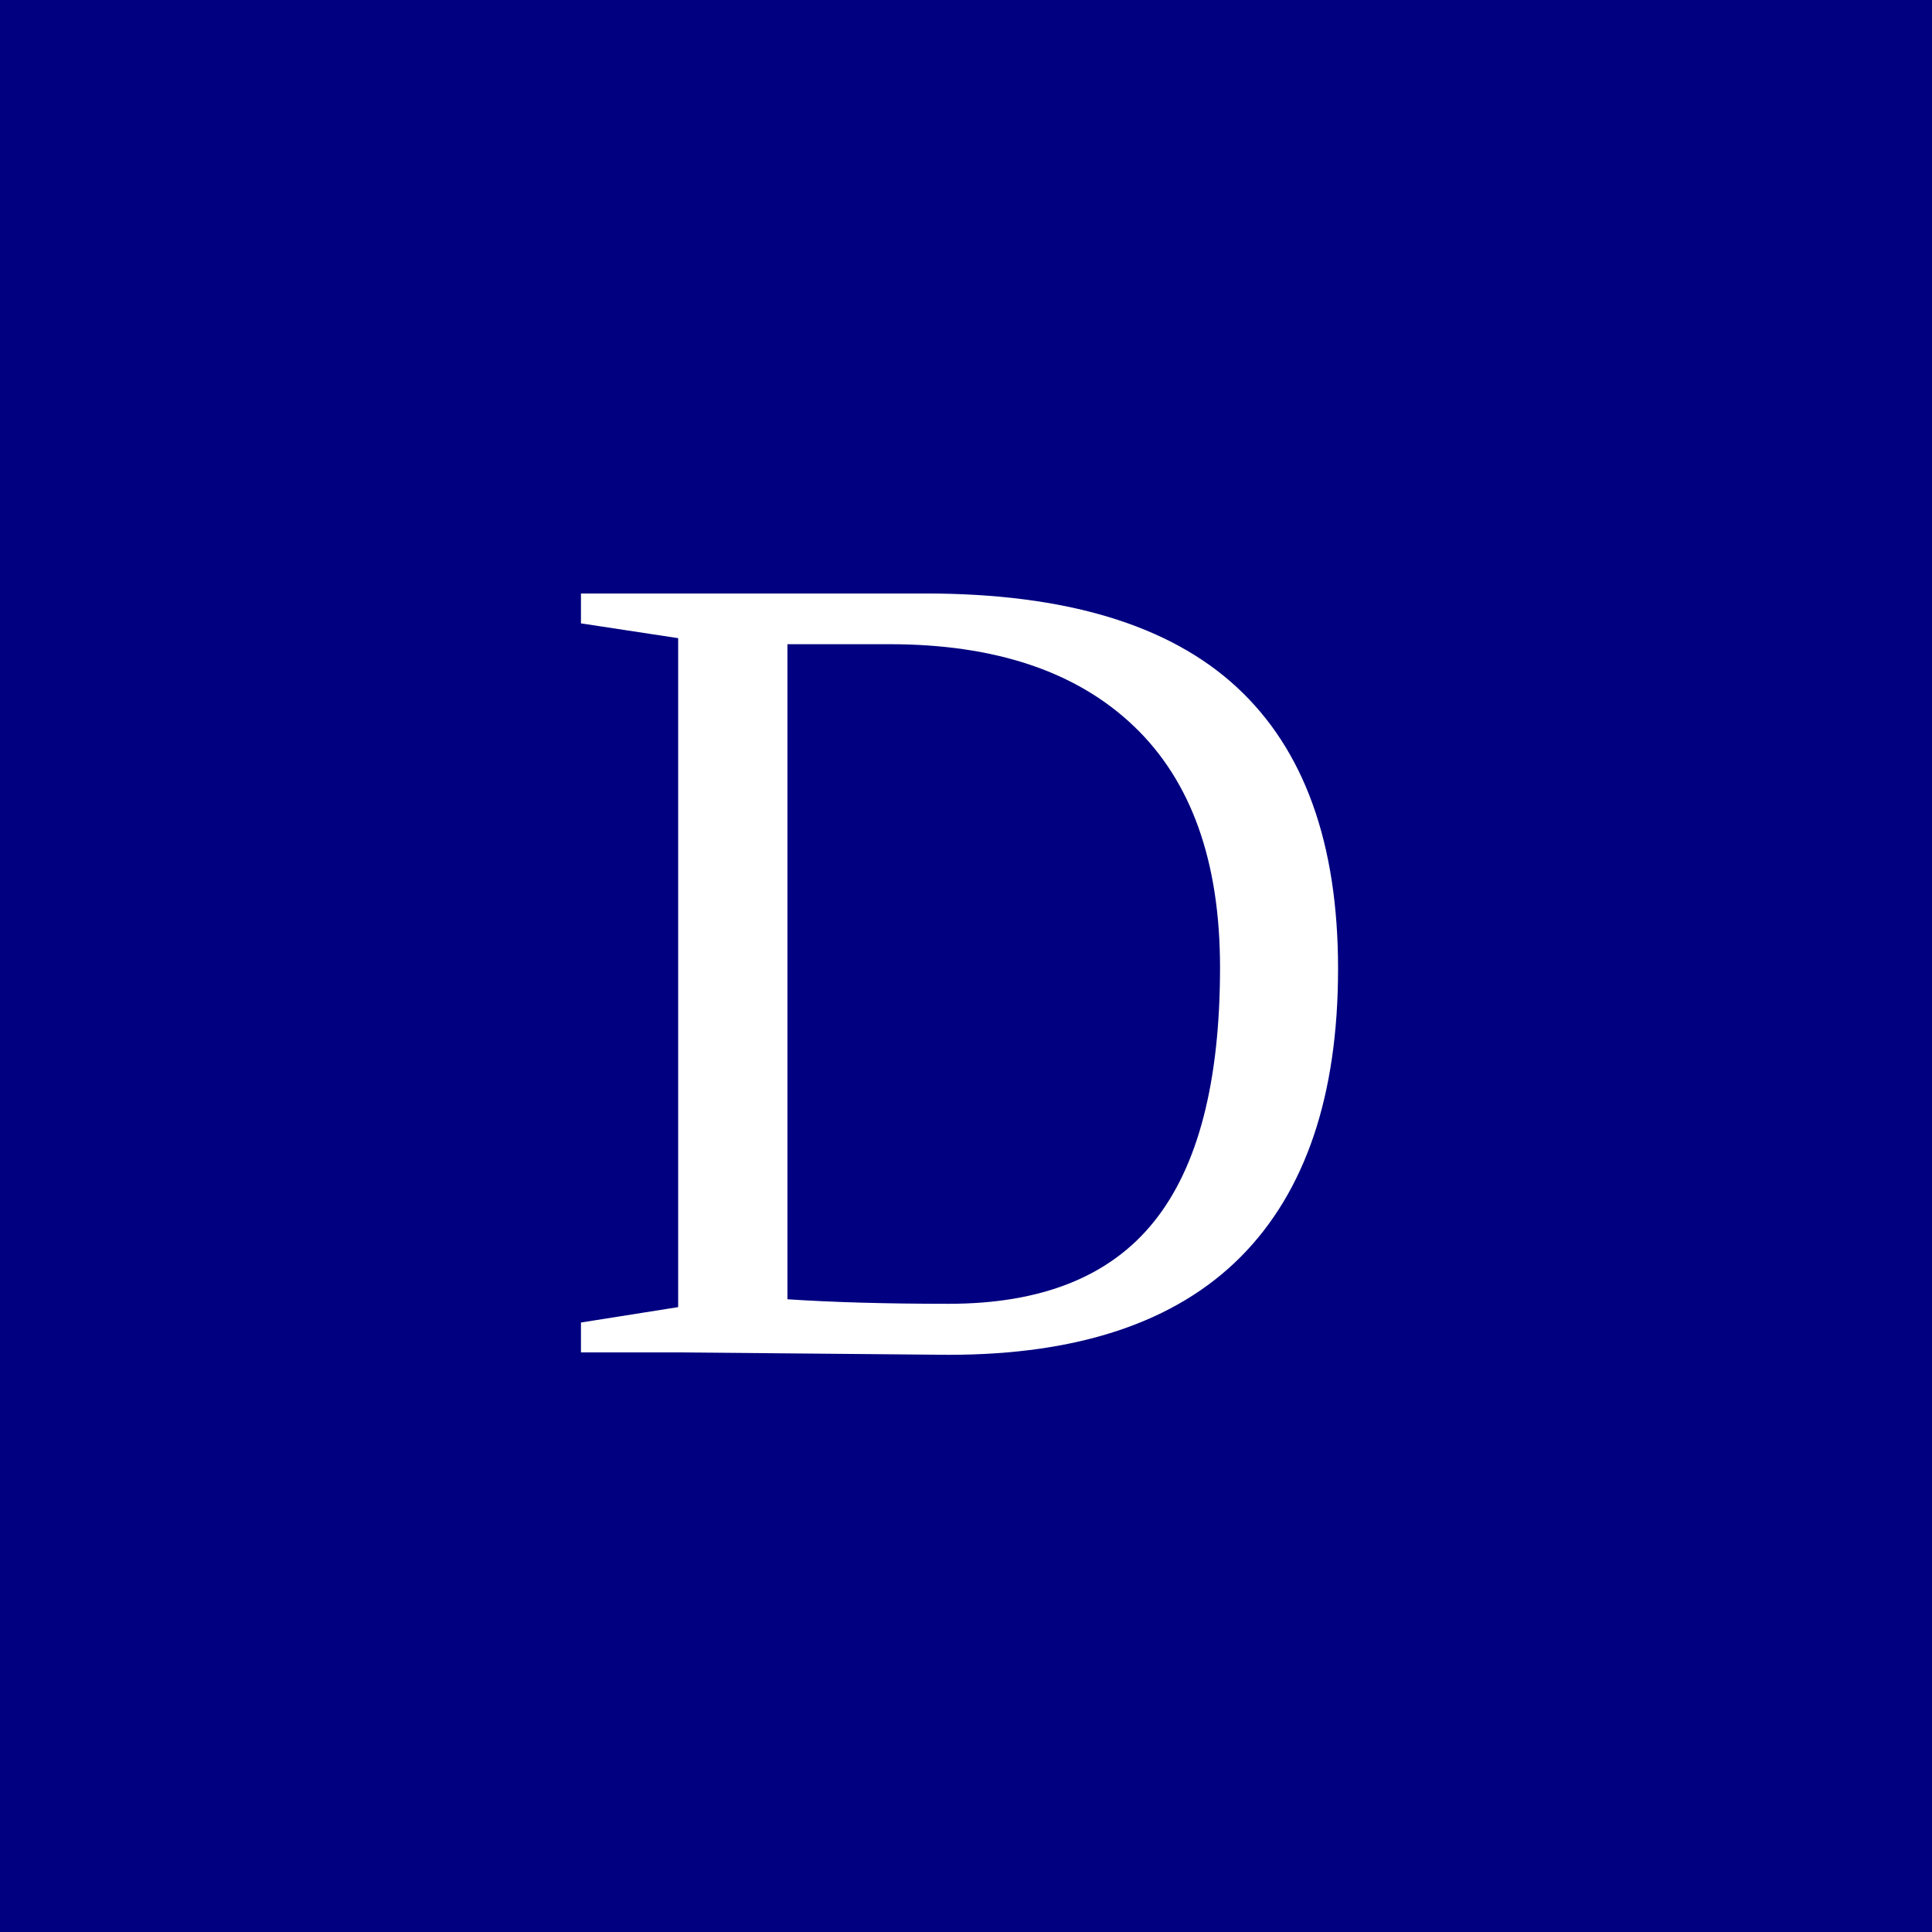
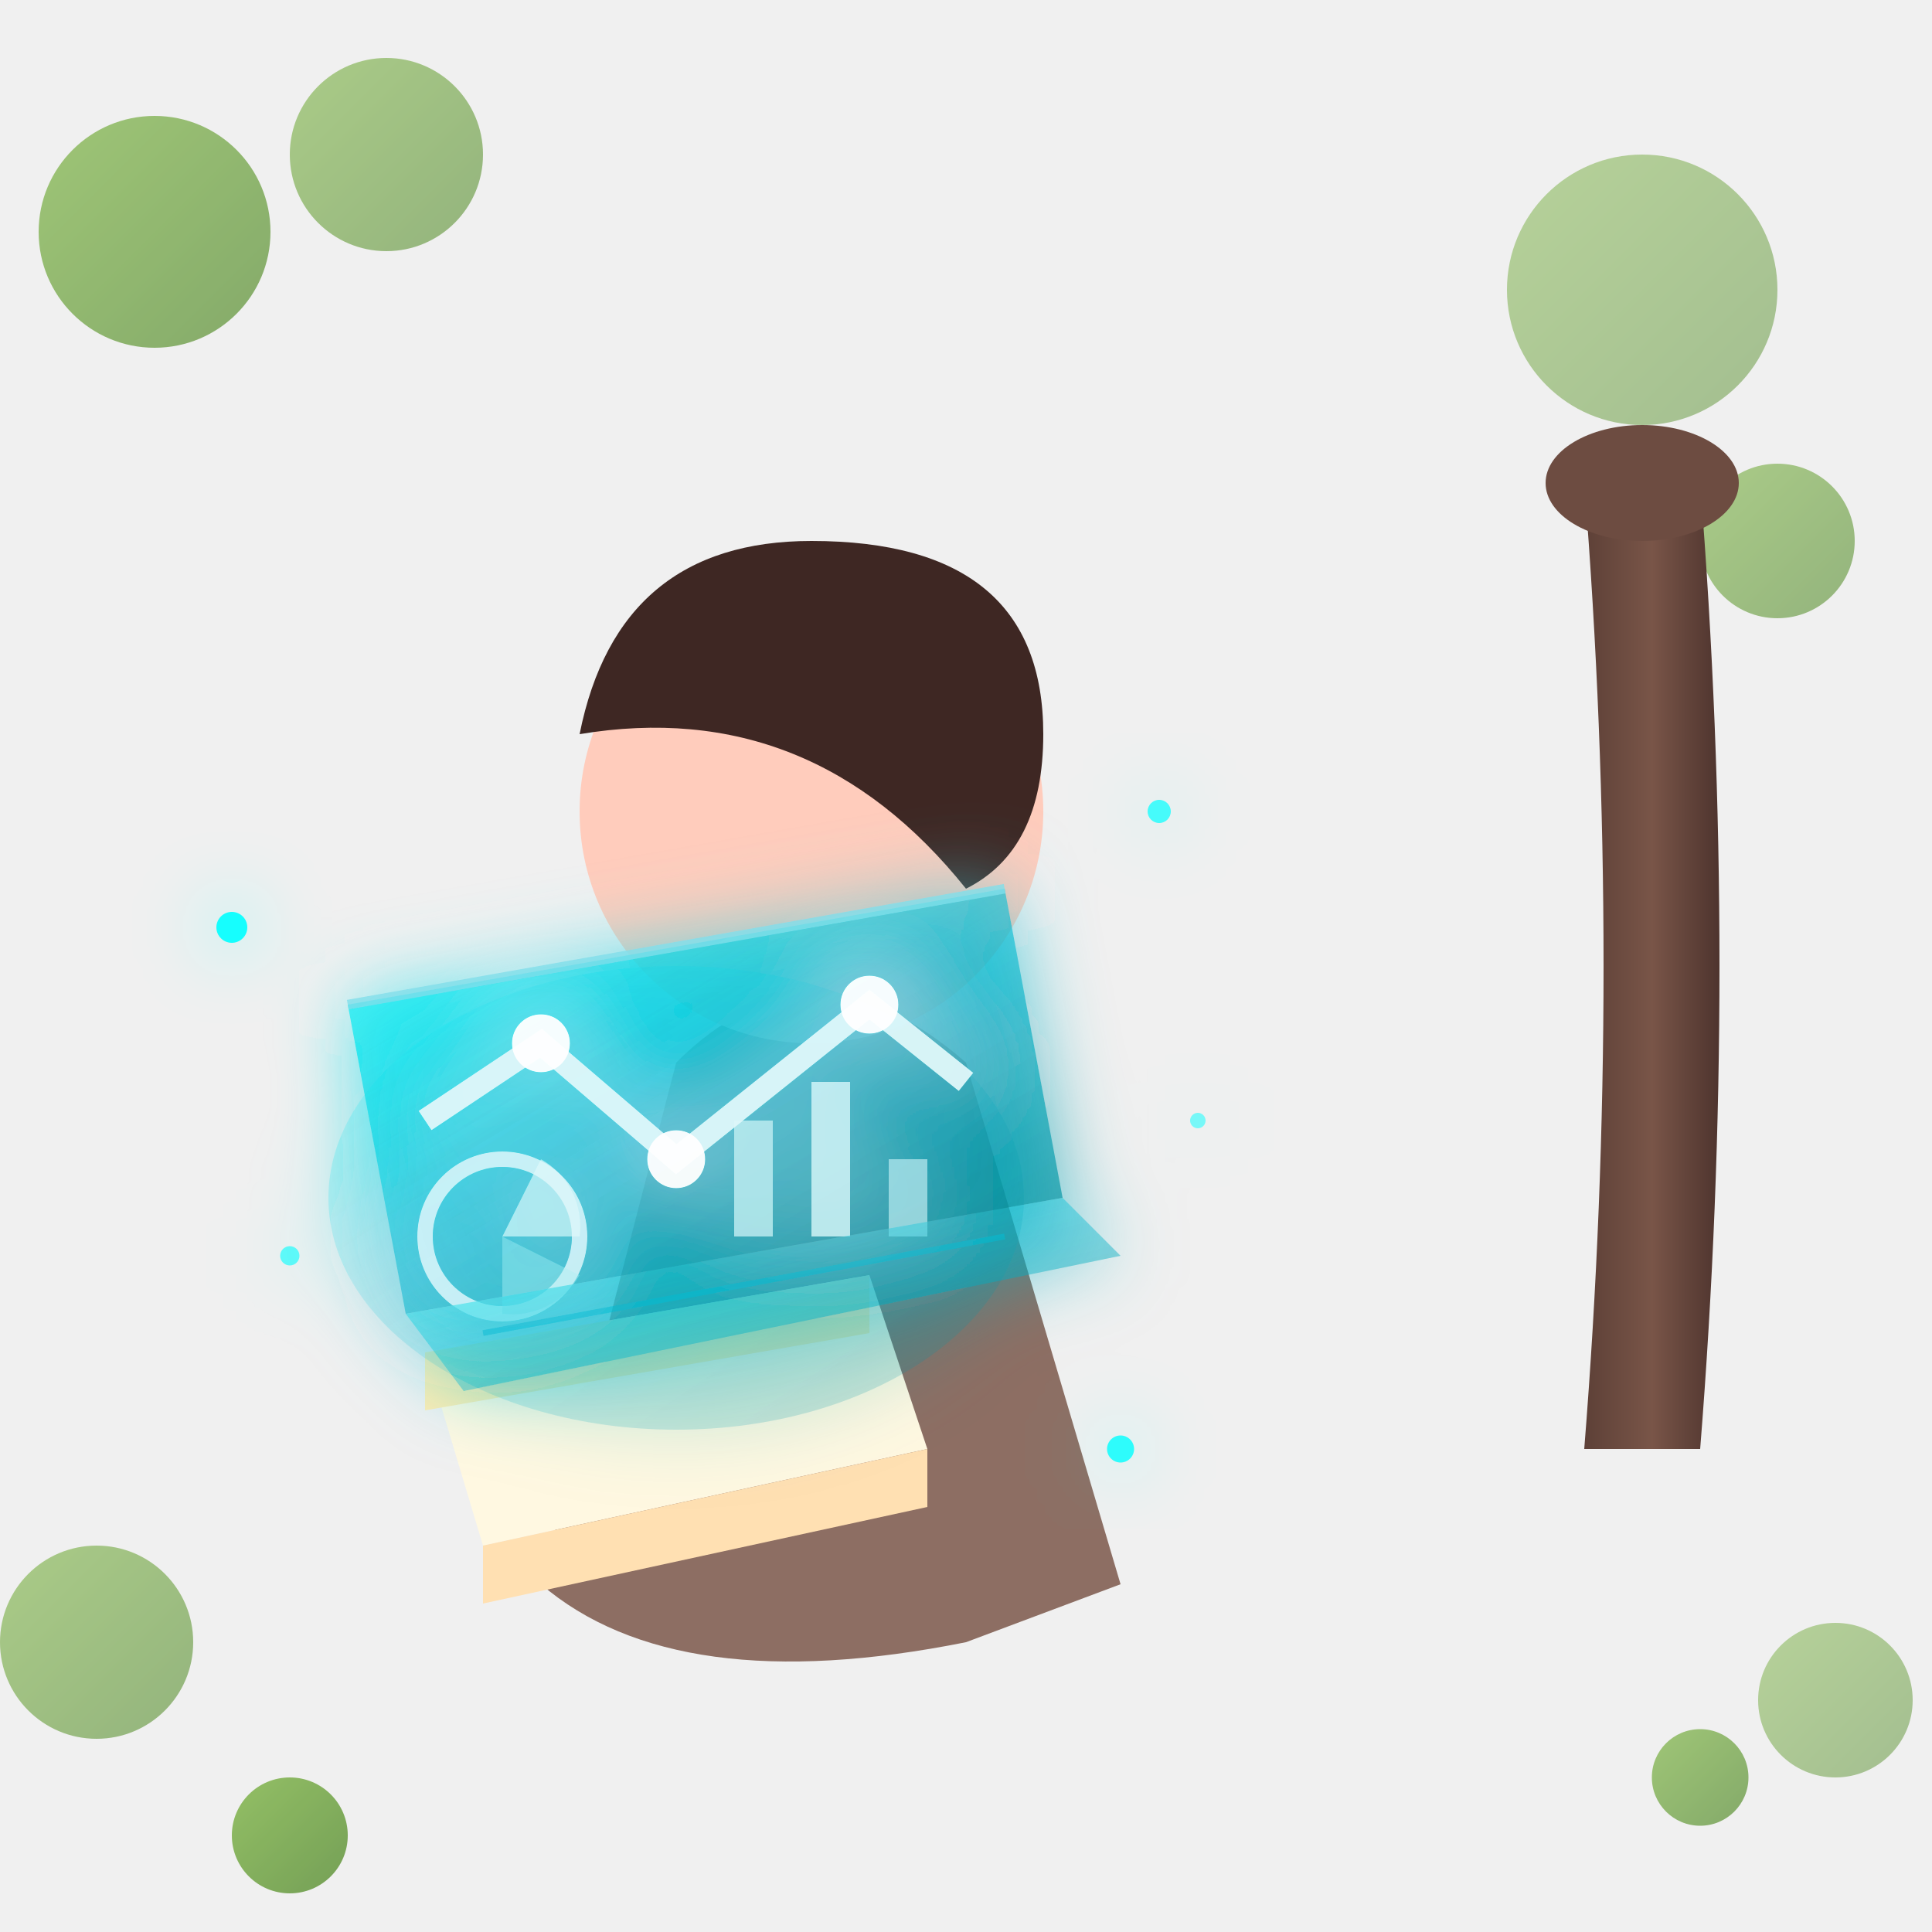
- <svg xmlns="http://www.w3.org/2000/svg" viewBox="0 0 100 100">
-   <rect width="100" height="100" fill="#000080" />
-   <text x="50" y="70" font-family="Times New Roman" font-size="60" fill="white" text-anchor="middle">D</text>
+ <svg xmlns="http://www.w3.org/2000/svg" viewBox="0 0 100 100" width="100" height="100">
+   <defs>
+     <linearGradient id="leafGrad" x1="0%" y1="0%" x2="100%" y2="100%">
+       <stop offset="0%" style="stop-color:#7cb342;stop-opacity:1" />
+       <stop offset="100%" style="stop-color:#558b2f;stop-opacity:1" />
+     </linearGradient>
+     <linearGradient id="holoGrad" x1="0%" y1="0%" x2="100%" y2="100%">
+       <stop offset="0%" style="stop-color:#00ffff;stop-opacity:0.9" />
+       <stop offset="50%" style="stop-color:#00bcd4;stop-opacity:0.7" />
+       <stop offset="100%" style="stop-color:#00838f;stop-opacity:0.8" />
+     </linearGradient>
+     <filter id="glow">
+       <feGaussianBlur stdDeviation="2" result="coloredBlur" />
+       <feMerge>
+         <feMergeNode in="coloredBlur" />
+         <feMergeNode in="SourceGraphic" />
+       </feMerge>
+     </filter>
+     <linearGradient id="trunkGrad" x1="0%" y1="0%" x2="100%" y2="0%">
+       <stop offset="0%" style="stop-color:#5d4037;stop-opacity:1" />
+       <stop offset="50%" style="stop-color:#795548;stop-opacity:1" />
+       <stop offset="100%" style="stop-color:#4e342e;stop-opacity:1" />
+     </linearGradient>
+   </defs>
+   <circle cx="8" cy="12" r="6" fill="url(#leafGrad)" opacity="0.7" />
+   <circle cx="20" cy="8" r="5" fill="url(#leafGrad)" opacity="0.6" />
+   <circle cx="85" cy="15" r="7" fill="url(#leafGrad)" opacity="0.5" />
+   <circle cx="92" cy="28" r="4" fill="url(#leafGrad)" opacity="0.6" />
+   <circle cx="5" cy="85" r="5" fill="url(#leafGrad)" opacity="0.6" />
+   <circle cx="95" cy="88" r="4" fill="url(#leafGrad)" opacity="0.5" />
+   <path d="M 82 25 Q 84 50 82 75 L 88 75 Q 90 50 88 25 Z" fill="url(#trunkGrad)" />
+   <ellipse cx="85" cy="25" rx="5" ry="3" fill="#6d4c41" />
+   <path d="M 50 55 Q 42 48 35 55 L 28 82 Q 35 88 50 85 L 58 82 Z" fill="#8d6e63" />
+   <circle cx="42" cy="42" r="12" fill="#ffccbc" />
+   <path d="M 30 38 Q 32 28 42 28 Q 54 28 54 38 Q 54 44 50 46 Q 42 36 30 38" fill="#3e2723" />
+   <path d="M 32 35 Q 35 30 42 30 Q 50 30 52 35" fill="none" stroke="#3e2723" stroke-width="1" />
+   <path d="M 22 70 L 45 66 L 48 75 L 25 80 Z" fill="#fff8e1" />
+   <path d="M 22 70 L 45 66 L 45 69 L 22 73 Z" fill="#ffecb3" />
+   <path d="M 25 80 L 48 75 L 48 78 L 25 83 Z" fill="#ffe0b2" />
+   <g filter="url(#glow)">
+     <ellipse cx="35" cy="62" rx="18" ry="12" fill="url(#holoGrad)" opacity="0.25" />
+     <path d="M 18 52 L 52 46 L 55 62 L 21 68 Z" fill="url(#holoGrad)" opacity="0.85" />
+     <path d="M 18 52 L 52 46" stroke="#80deea" stroke-width="0.5" opacity="0.8" />
+     <path d="M 22 58 L 28 54 L 35 60 L 45 52 L 50 56" stroke="#e0f7fa" stroke-width="1.2" fill="none" opacity="0.95" />
+     <circle cx="28" cy="54" r="1.5" fill="#fff" opacity="0.95" />
+     <circle cx="35" cy="60" r="1.5" fill="#fff" opacity="0.95" />
+     <circle cx="45" cy="52" r="1.5" fill="#fff" opacity="0.95" />
+     <circle cx="26" cy="64" r="4" stroke="#e0f7fa" stroke-width="0.8" fill="none" opacity="0.85" />
+     <path d="M 26 64 L 28 60 A 4 4 0 0 1 30 64 Z" fill="#e0f7fa" opacity="0.7" />
+     <path d="M 26 64 L 30 66 A 4 4 0 0 1 26 68 Z" fill="#b2ebf2" opacity="0.5" />
+     <rect x="38" y="58" width="2" height="6" fill="#e0f7fa" opacity="0.7" />
+     <rect x="42" y="56" width="2" height="8" fill="#e0f7fa" opacity="0.8" />
+     <rect x="46" y="60" width="2" height="4" fill="#e0f7fa" opacity="0.6" />
+     <path d="M 21 68 L 55 62 L 58 65 L 24 72 Z" fill="url(#holoGrad)" opacity="0.6" />
+     <line x1="25" y1="69" x2="52" y2="64" stroke="#00bcd4" stroke-width="0.3" opacity="0.5" />
+     <circle cx="12" cy="48" r="0.8" fill="#00ffff" opacity="0.9" />
+     <circle cx="60" cy="42" r="0.6" fill="#00ffff" opacity="0.7" />
+     <circle cx="58" cy="75" r="0.7" fill="#00ffff" opacity="0.8" />
+     <circle cx="15" cy="65" r="0.5" fill="#00ffff" opacity="0.6" />
+     <circle cx="62" cy="58" r="0.4" fill="#00ffff" opacity="0.5" />
+   </g>
+   <circle cx="15" cy="95" r="3" fill="url(#leafGrad)" opacity="0.8" />
+   <circle cx="88" cy="92" r="2.5" fill="url(#leafGrad)" opacity="0.7" />
</svg>
